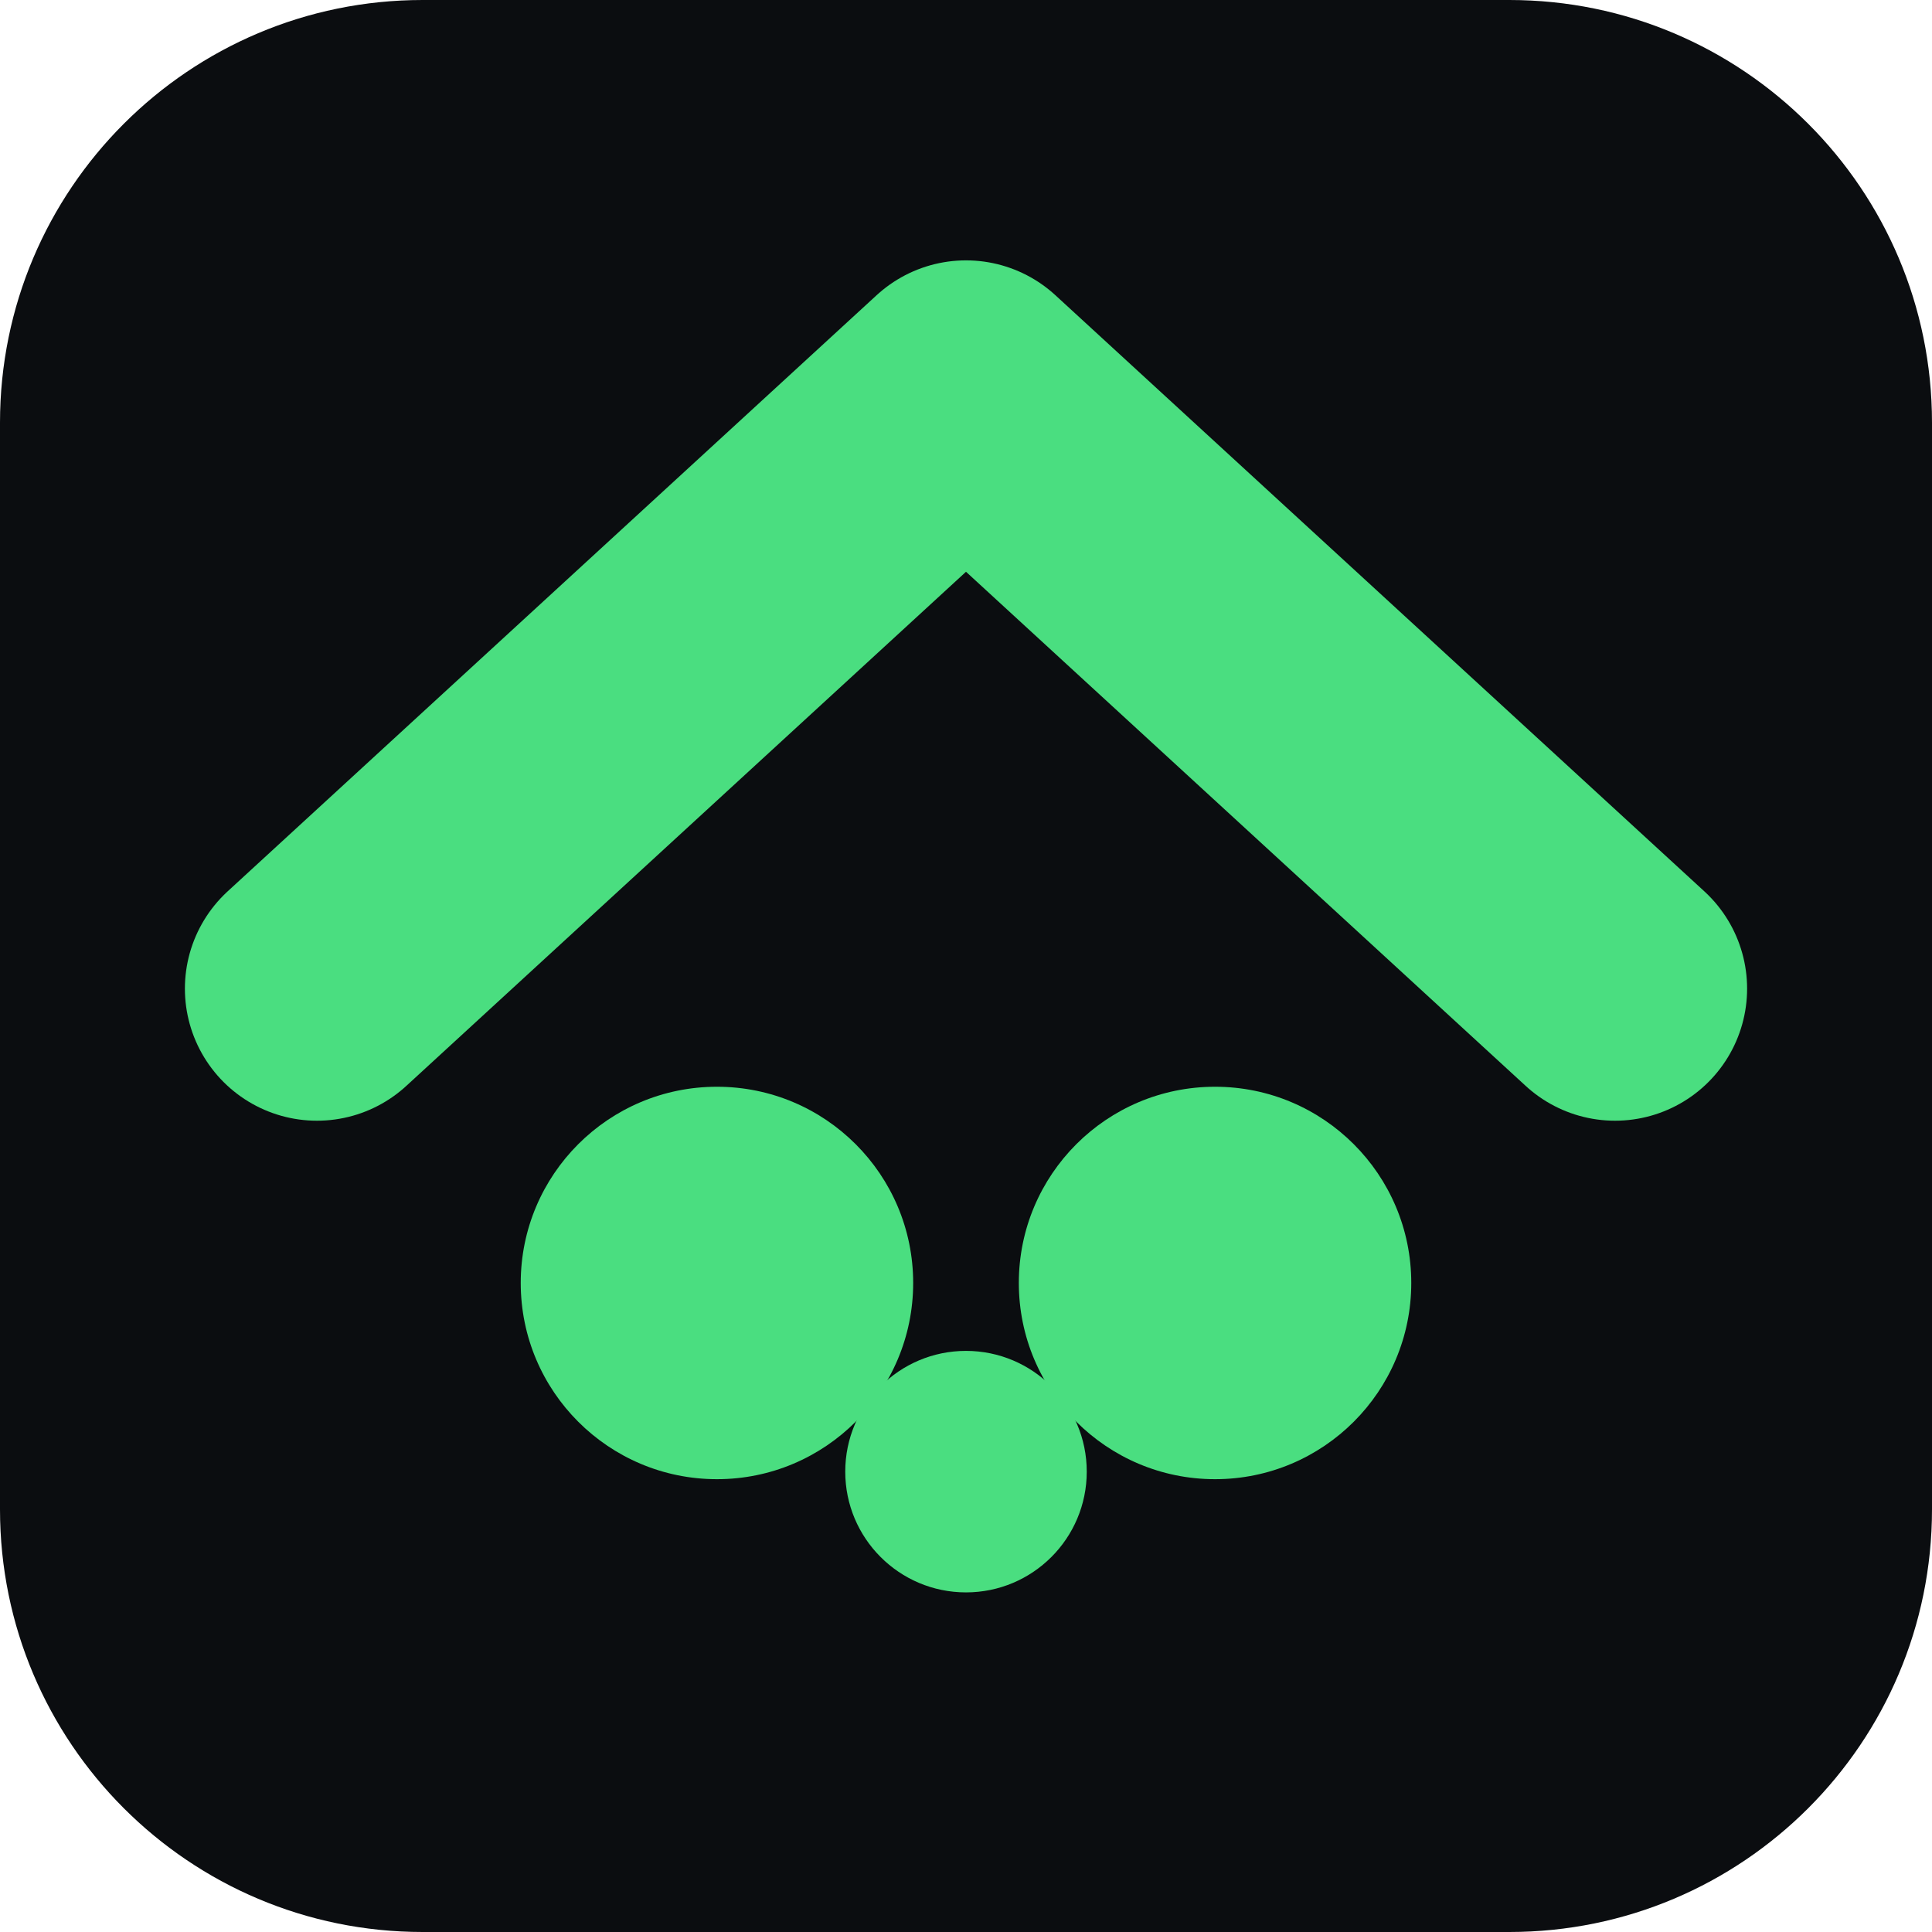
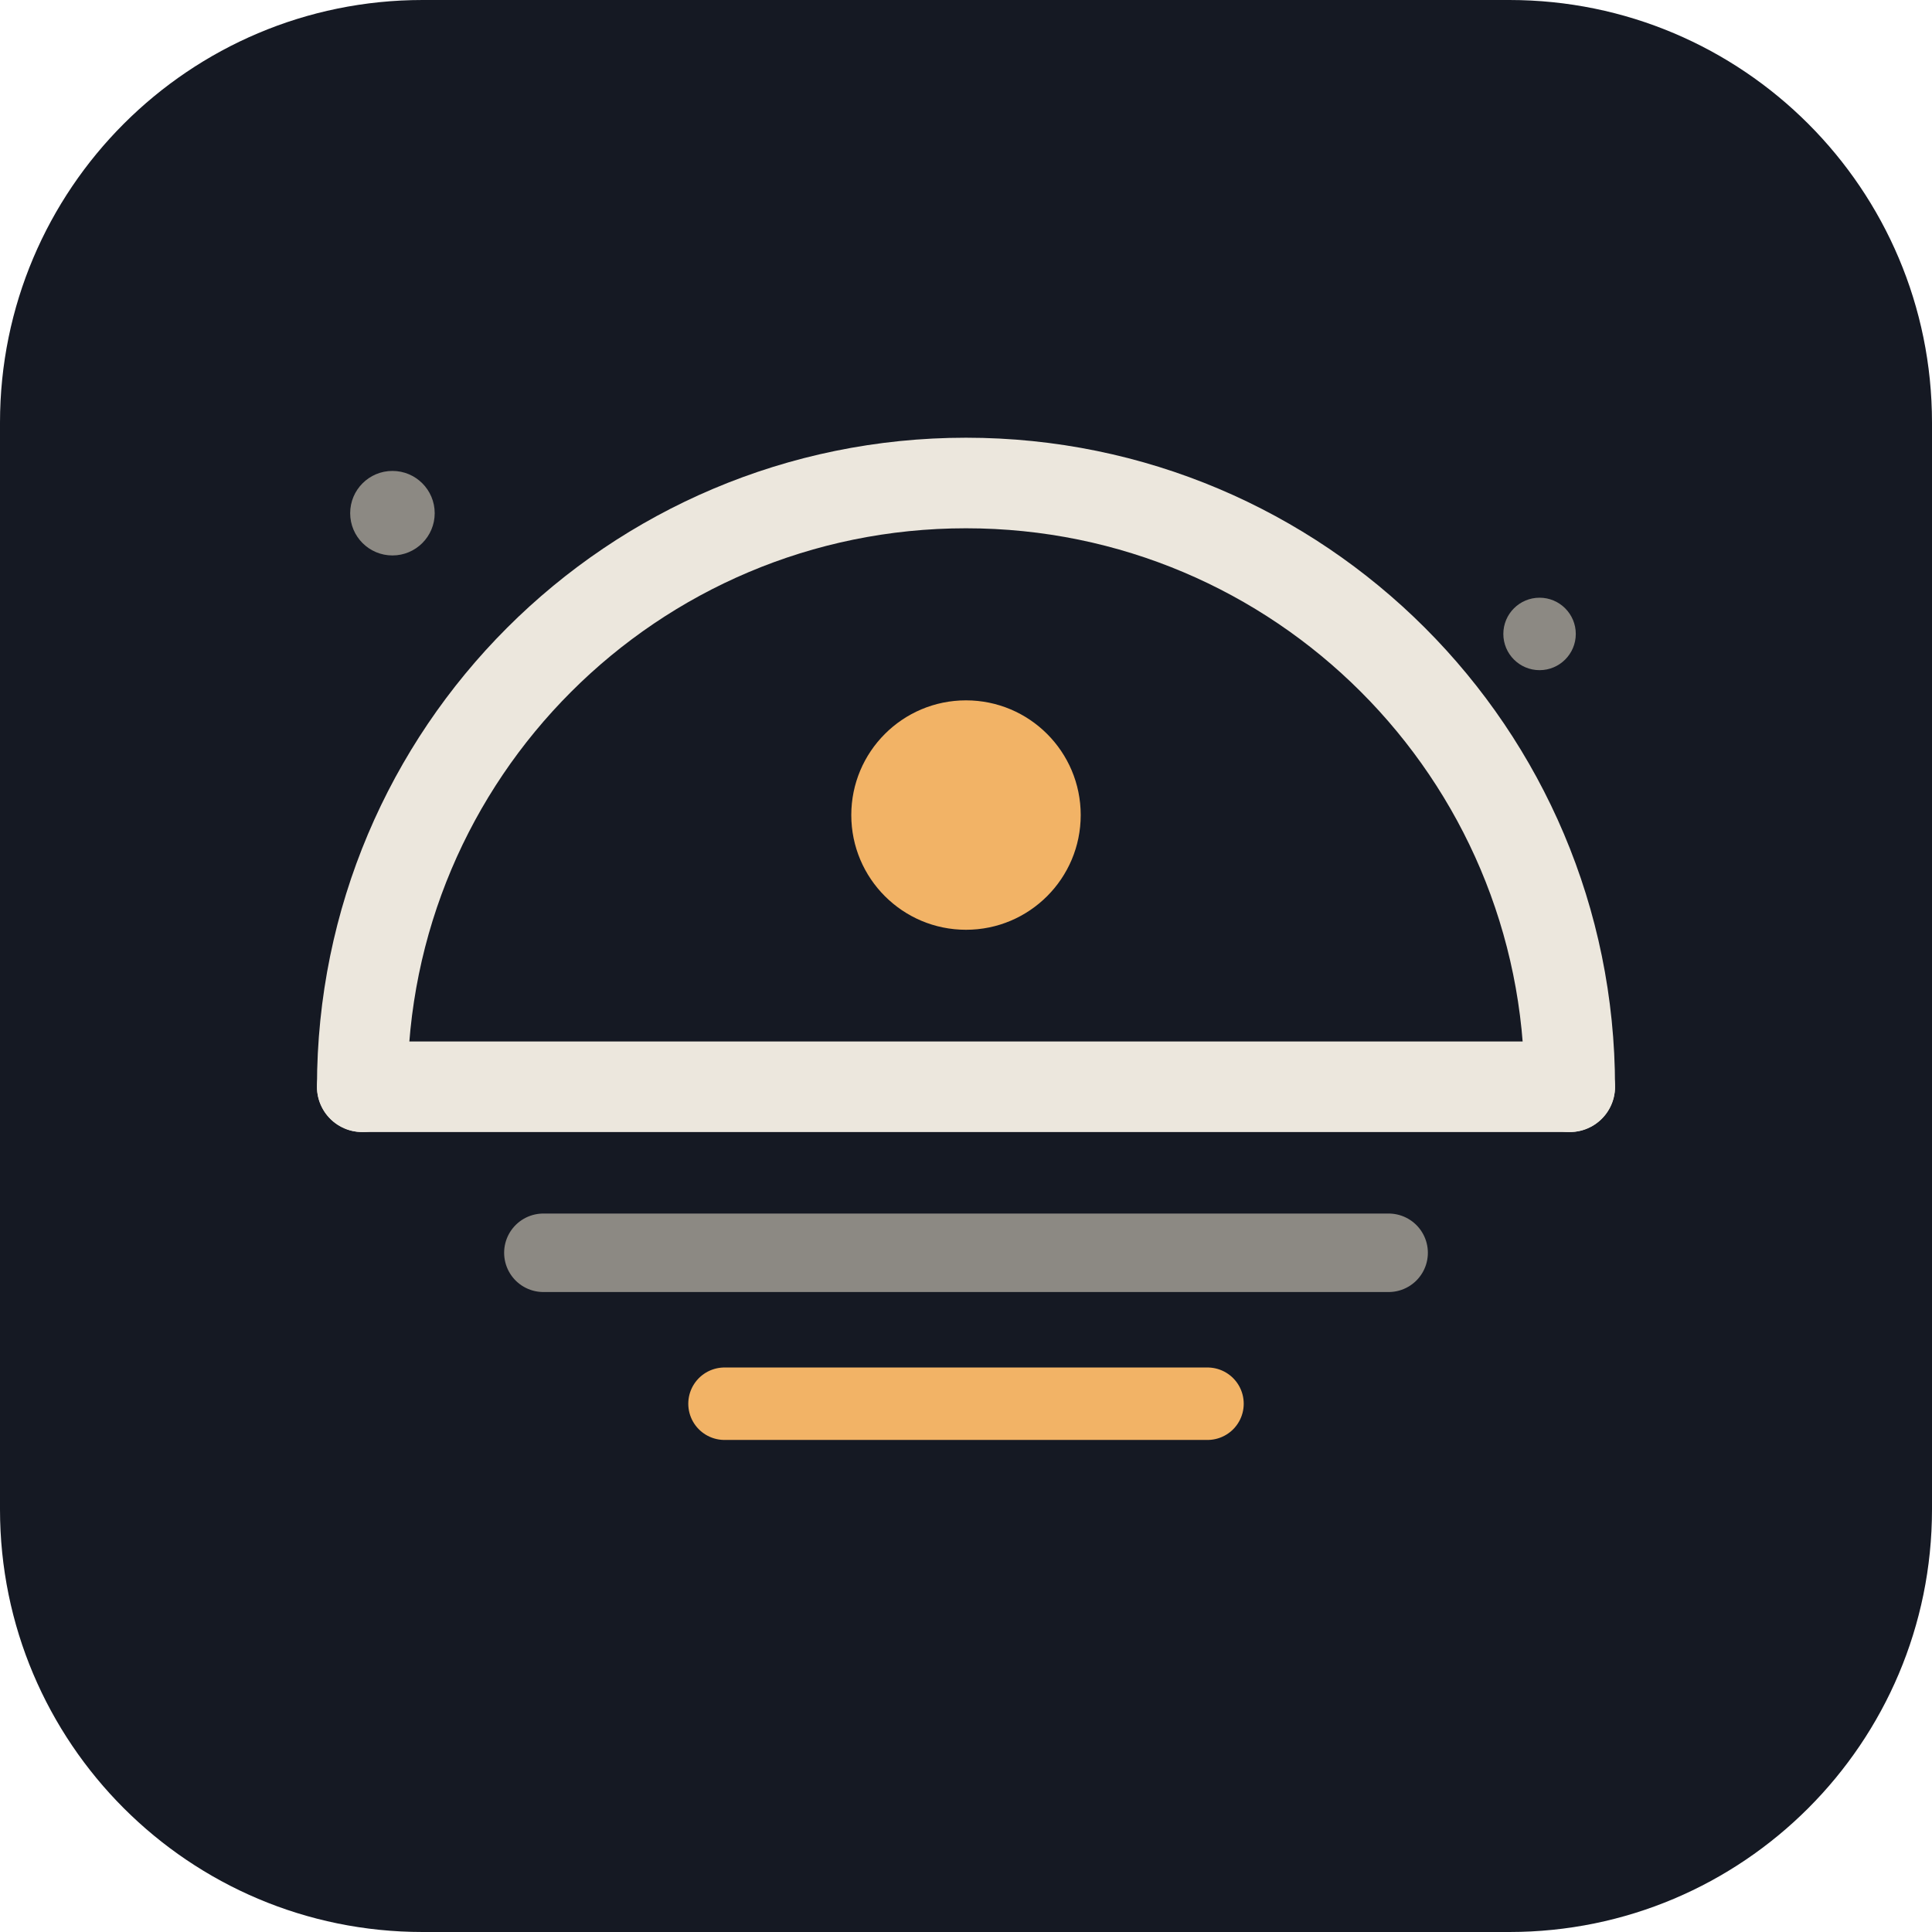
- <svg xmlns="http://www.w3.org/2000/svg" viewBox="0 0 512 512">
-   <rect width="512" height="512" rx="112" fill="#0b0d10" />
-   <path d="M84 262 L256 104 L428 262" fill="none" stroke="#4ade80" stroke-width="70" stroke-linecap="round" stroke-linejoin="round" />
-   <g fill="#4ade80">
-     <circle cx="190" cy="340" r="52" />
-     <circle cx="322" cy="340" r="52" />
-     <circle cx="256" cy="390" r="32" />
+ <svg xmlns="http://www.w3.org/2000/svg" width="512" height="512" viewBox="0 0 64 64">
+   <rect width="64" height="64" rx="14" fill="#151923" />
+   <g transform="translate(32 32) scale(1.0) translate(-32 -36)">
+     <path d="M12 40 A20 20 0 0 1 52 40" fill="none" stroke="#ECE7DD" stroke-width="3" stroke-linecap="round" />
+     <line x1="12" y1="40" x2="52" y2="40" stroke="#ECE7DD" stroke-width="3" stroke-linecap="round" />
+     <line x1="18" y1="45.5" x2="46" y2="45.5" stroke="#8C8983" stroke-width="2.6" stroke-linecap="round" />
+     <line x1="24" y1="50.5" x2="40" y2="50.5" stroke="#F2B366" stroke-width="2.4" stroke-linecap="round" />
+     <circle cx="13" cy="21" r="1.4" fill="#8C8983" />
+     <circle cx="51" cy="25" r="1.2" fill="#8C8983" />
+     <circle cx="32" cy="31" r="3.8" fill="#F2B366" />
  </g>
</svg>
